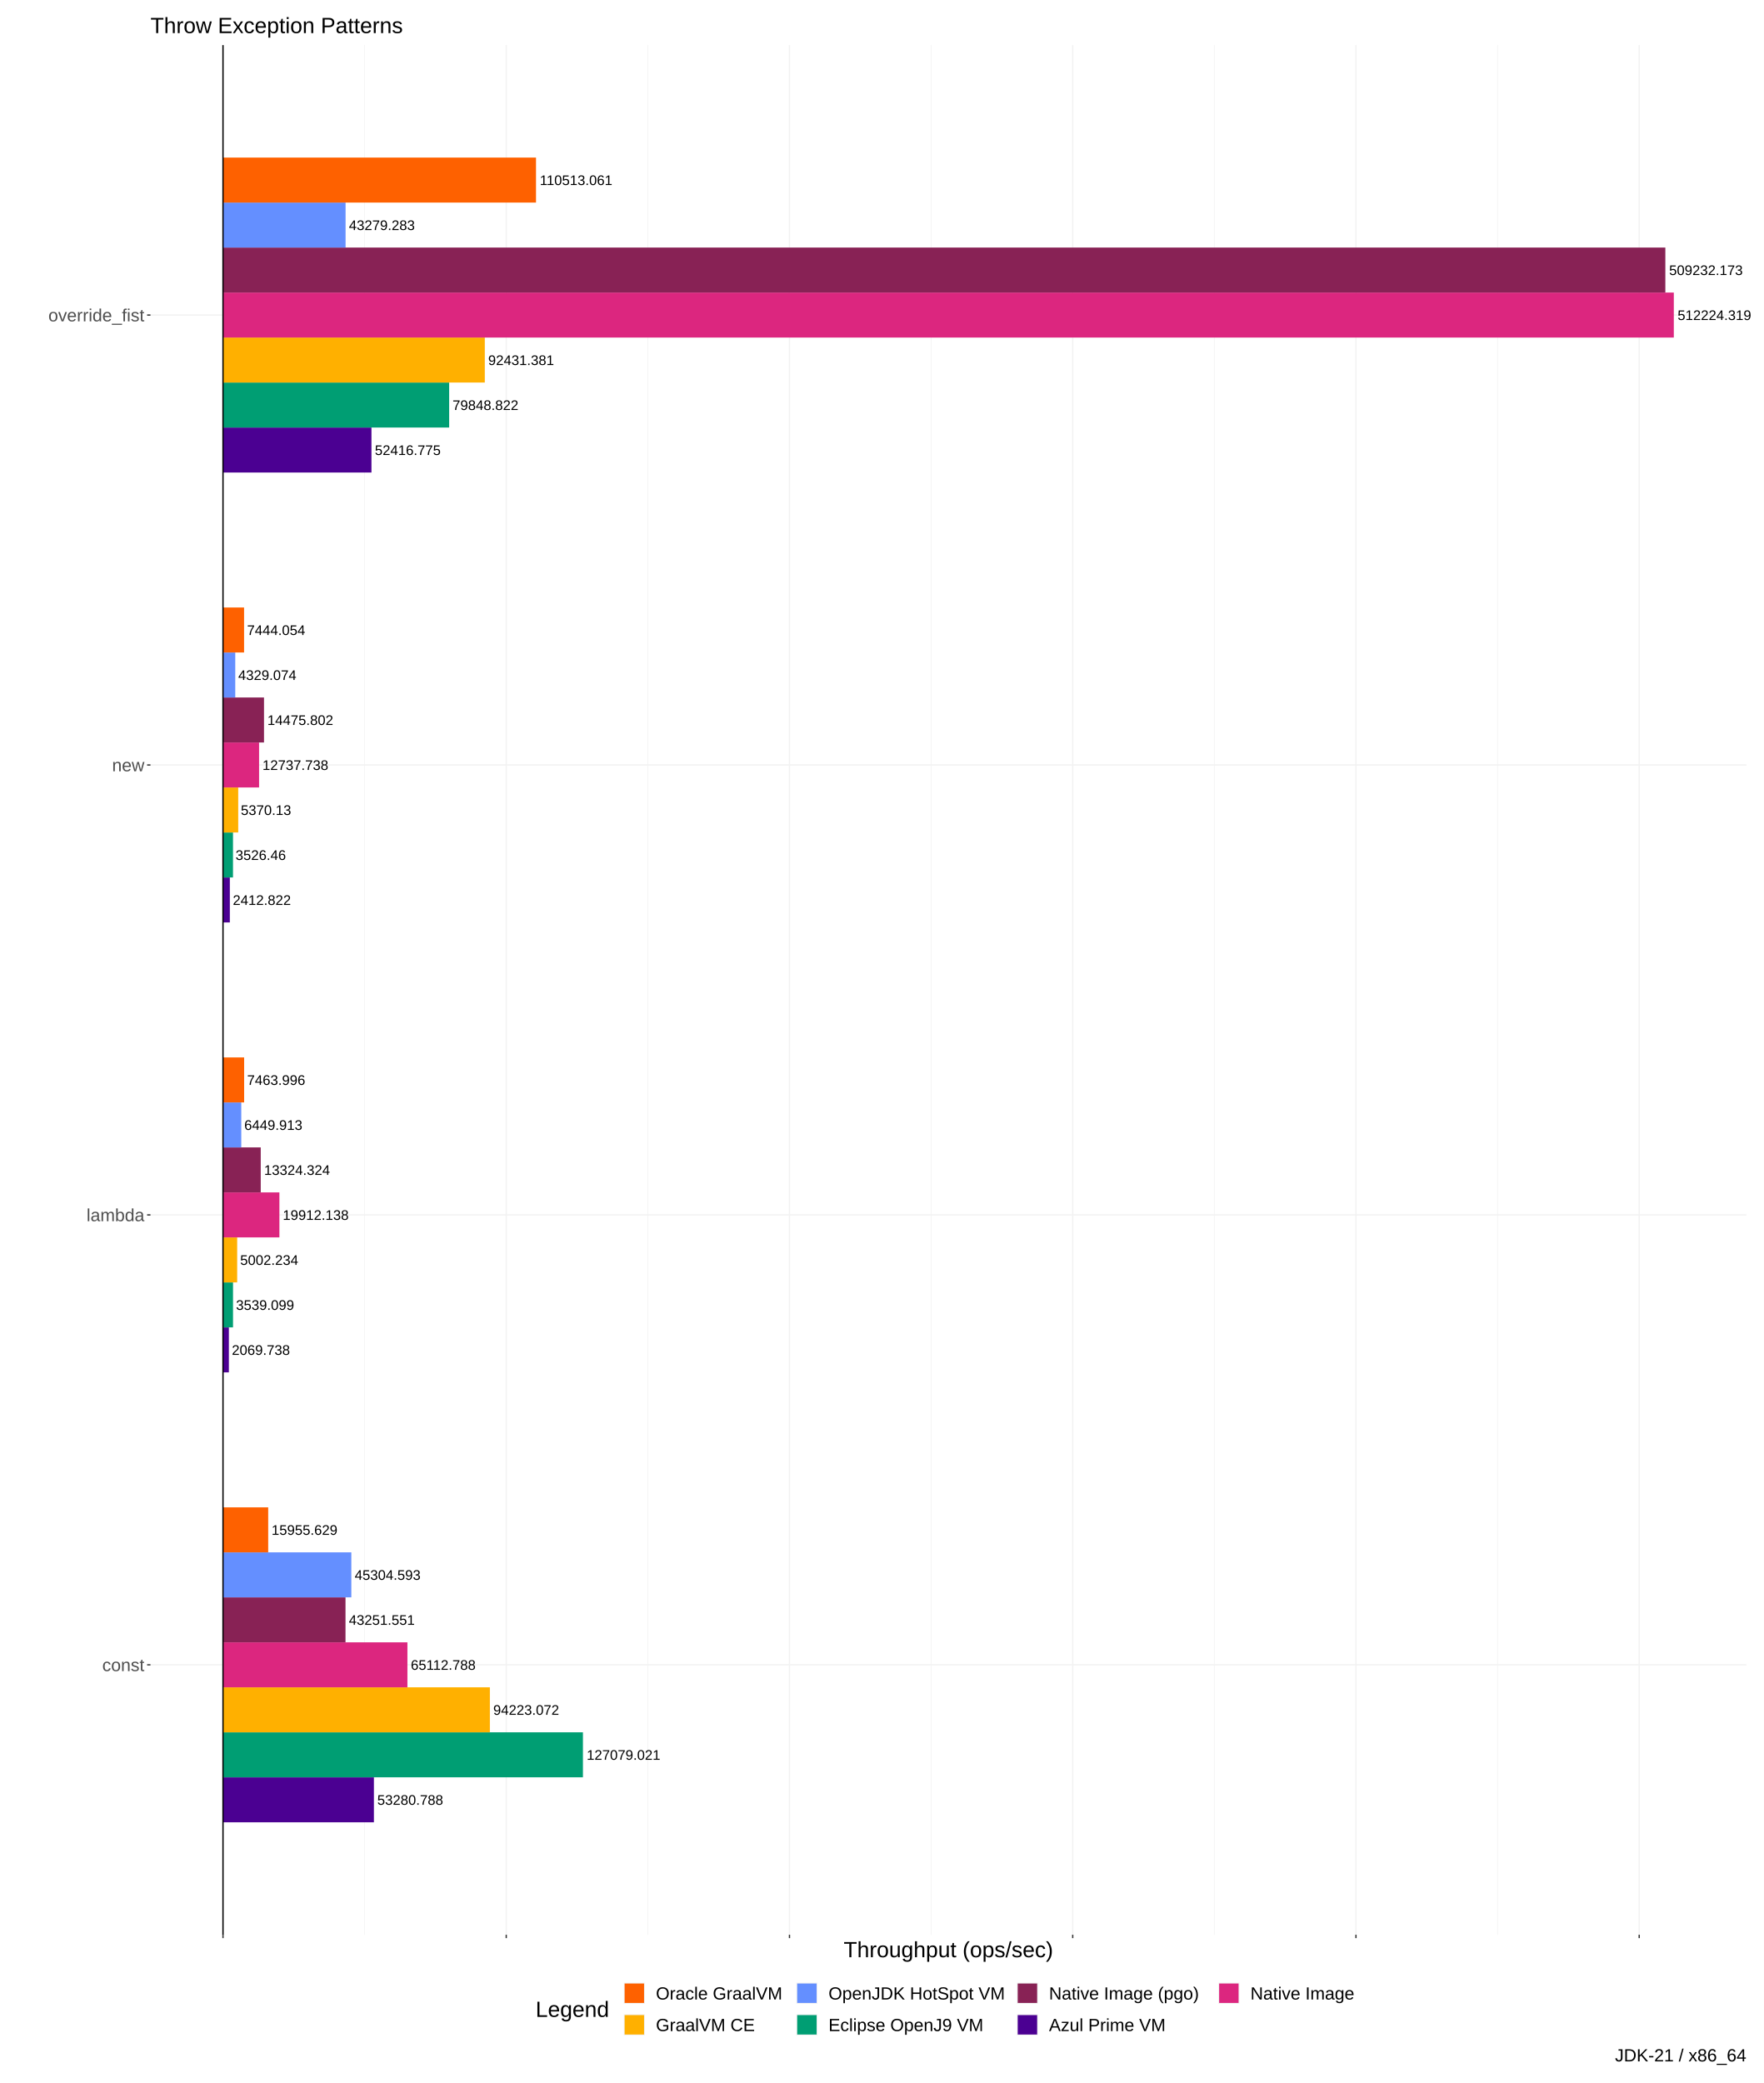
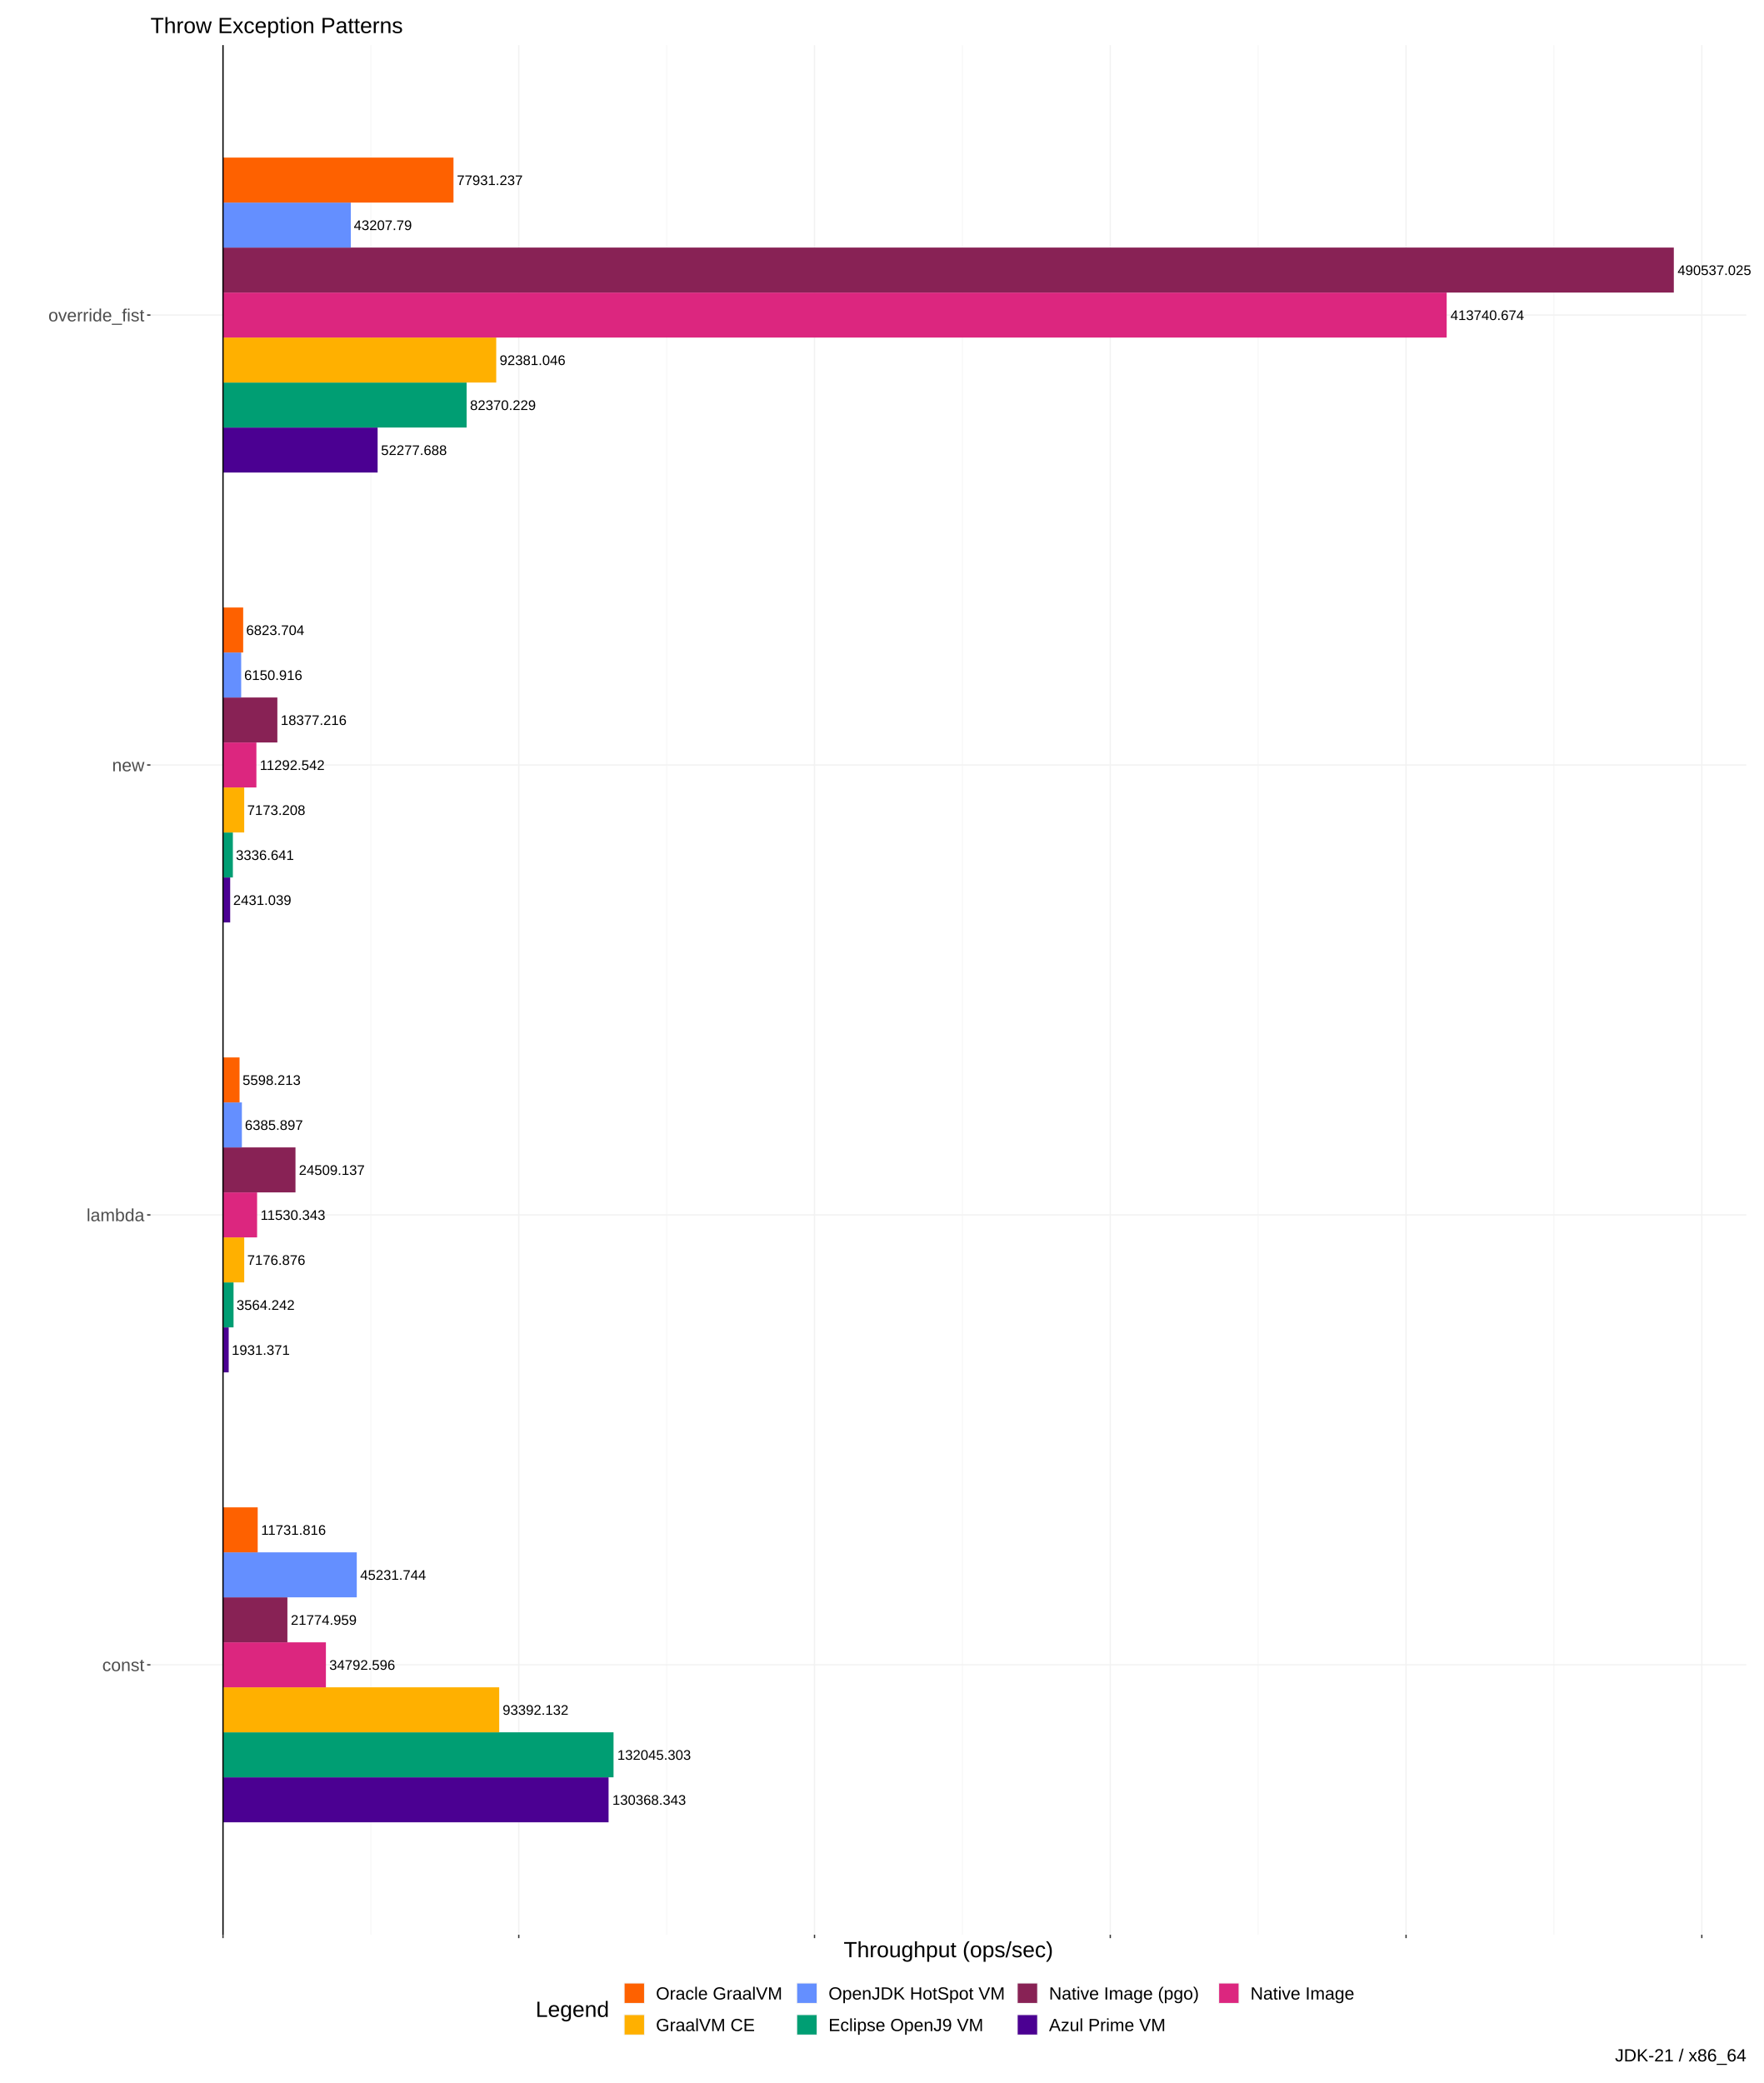
<svg xmlns="http://www.w3.org/2000/svg" class="svglite" width="1440.00pt" height="1700.79pt" viewBox="0 0 1440.00 1700.79">
  <defs>
    <style type="text/css">
    .svglite line, .svglite polyline, .svglite polygon, .svglite path, .svglite rect, .svglite circle {
      fill: none;
      stroke: #000000;
      stroke-linecap: round;
      stroke-linejoin: round;
      stroke-miterlimit: 10.00;
    }
    .svglite text {
      white-space: pre;
    }
  </style>
  </defs>
  <rect width="100%" height="100%" style="stroke: none; fill: #FFFFFF;" />
  <defs>
    <clipPath id="cpMC4wMHwxNDQwLjAwfDAuMDB8MTcwMC43OQ==">
      <rect x="0.00" y="0.00" width="1440.00" height="1700.79" />
    </clipPath>
  </defs>
  <g clip-path="url(#cpMC4wMHwxNDQwLjAwfDAuMDB8MTcwMC43OQ==)">
    <rect x="0.00" y="0.00" width="1440.00" height="1700.79" style="stroke-width: 1.07; stroke: #FFFFFF; fill: #FFFFFF;" />
    <rect x="122.85" y="36.82" width="1302.98" height="1542.94" style="stroke-width: 1.07; stroke: none;" />
-     <polyline points="297.70,1579.76 297.70,36.82 " style="stroke-width: 0.53; stroke: #F2F2F2; stroke-linecap: butt;" />
-     <polyline points="528.95,1579.76 528.95,36.82 " style="stroke-width: 0.53; stroke: #F2F2F2; stroke-linecap: butt;" />
-     <polyline points="760.20,1579.76 760.20,36.82 " style="stroke-width: 0.53; stroke: #F2F2F2; stroke-linecap: butt;" />
-     <polyline points="991.45,1579.76 991.45,36.82 " style="stroke-width: 0.53; stroke: #F2F2F2; stroke-linecap: butt;" />
-     <polyline points="1222.71,1579.76 1222.71,36.82 " style="stroke-width: 0.53; stroke: #F2F2F2; stroke-linecap: butt;" />
+     <polyline points="302.81,1579.76 302.81,36.82 " style="stroke-width: 0.53; stroke: #F2F2F2; stroke-linecap: butt;" />
+     <polyline points="544.29,1579.76 544.29,36.82 " style="stroke-width: 0.53; stroke: #F2F2F2; stroke-linecap: butt;" />
+     <polyline points="785.76,1579.76 785.76,36.82 " style="stroke-width: 0.53; stroke: #F2F2F2; stroke-linecap: butt;" />
+     <polyline points="1027.24,1579.76 1027.24,36.82 " style="stroke-width: 0.53; stroke: #F2F2F2; stroke-linecap: butt;" />
+     <polyline points="1268.71,1579.76 1268.71,36.82 " style="stroke-width: 0.53; stroke: #F2F2F2; stroke-linecap: butt;" />
    <polyline points="122.85,1359.34 1425.83,1359.34 " style="stroke-width: 1.07; stroke: #F2F2F2; stroke-linecap: butt;" />
    <polyline points="122.85,991.98 1425.83,991.98 " style="stroke-width: 1.07; stroke: #F2F2F2; stroke-linecap: butt;" />
    <polyline points="122.85,624.61 1425.83,624.61 " style="stroke-width: 1.07; stroke: #F2F2F2; stroke-linecap: butt;" />
    <polyline points="122.85,257.24 1425.83,257.24 " style="stroke-width: 1.07; stroke: #F2F2F2; stroke-linecap: butt;" />
    <polyline points="182.07,1579.76 182.07,36.82 " style="stroke-width: 1.07; stroke: #F2F2F2; stroke-linecap: butt;" />
-     <polyline points="413.32,1579.76 413.32,36.82 " style="stroke-width: 1.07; stroke: #F2F2F2; stroke-linecap: butt;" />
-     <polyline points="644.58,1579.76 644.58,36.82 " style="stroke-width: 1.07; stroke: #F2F2F2; stroke-linecap: butt;" />
-     <polyline points="875.83,1579.76 875.83,36.82 " style="stroke-width: 1.07; stroke: #F2F2F2; stroke-linecap: butt;" />
-     <polyline points="1107.08,1579.76 1107.08,36.82 " style="stroke-width: 1.07; stroke: #F2F2F2; stroke-linecap: butt;" />
-     <polyline points="1338.33,1579.76 1338.33,36.82 " style="stroke-width: 1.07; stroke: #F2F2F2; stroke-linecap: butt;" />
-     <rect x="182.07" y="1083.82" width="4.79" height="36.74" style="stroke-width: 1.07; stroke: none; stroke-linecap: butt; stroke-linejoin: miter; fill: #4B0092;" />
-     <rect x="182.07" y="349.09" width="121.21" height="36.74" style="stroke-width: 1.07; stroke: none; stroke-linecap: butt; stroke-linejoin: miter; fill: #4B0092;" />
-     <rect x="182.07" y="1451.19" width="123.21" height="36.74" style="stroke-width: 1.07; stroke: none; stroke-linecap: butt; stroke-linejoin: miter; fill: #4B0092;" />
-     <rect x="182.07" y="716.45" width="5.58" height="36.74" style="stroke-width: 1.07; stroke: none; stroke-linecap: butt; stroke-linejoin: miter; fill: #4B0092;" />
-     <rect x="182.07" y="1047.08" width="8.18" height="36.74" style="stroke-width: 1.07; stroke: none; stroke-linecap: butt; stroke-linejoin: miter; fill: #009E73;" />
-     <rect x="182.07" y="1414.45" width="293.87" height="36.74" style="stroke-width: 1.07; stroke: none; stroke-linecap: butt; stroke-linejoin: miter; fill: #009E73;" />
-     <rect x="182.07" y="679.72" width="8.16" height="36.74" style="stroke-width: 1.07; stroke: none; stroke-linecap: butt; stroke-linejoin: miter; fill: #009E73;" />
-     <rect x="182.07" y="312.35" width="184.65" height="36.74" style="stroke-width: 1.07; stroke: none; stroke-linecap: butt; stroke-linejoin: miter; fill: #009E73;" />
-     <rect x="182.07" y="275.61" width="213.75" height="36.74" style="stroke-width: 1.07; stroke: none; stroke-linecap: butt; stroke-linejoin: miter; fill: #FFB000;" />
-     <rect x="182.07" y="1010.35" width="11.57" height="36.74" style="stroke-width: 1.07; stroke: none; stroke-linecap: butt; stroke-linejoin: miter; fill: #FFB000;" />
-     <rect x="182.07" y="1377.71" width="217.89" height="36.74" style="stroke-width: 1.07; stroke: none; stroke-linecap: butt; stroke-linejoin: miter; fill: #FFB000;" />
-     <rect x="182.07" y="642.98" width="12.42" height="36.74" style="stroke-width: 1.07; stroke: none; stroke-linecap: butt; stroke-linejoin: miter; fill: #FFB000;" />
-     <rect x="182.07" y="973.61" width="46.05" height="36.74" style="stroke-width: 1.07; stroke: none; stroke-linecap: butt; stroke-linejoin: miter; fill: #DC267F;" />
-     <rect x="182.07" y="238.88" width="1184.53" height="36.74" style="stroke-width: 1.07; stroke: none; stroke-linecap: butt; stroke-linejoin: miter; fill: #DC267F;" />
-     <rect x="182.07" y="1340.98" width="150.57" height="36.74" style="stroke-width: 1.07; stroke: none; stroke-linecap: butt; stroke-linejoin: miter; fill: #DC267F;" />
-     <rect x="182.07" y="606.24" width="29.46" height="36.74" style="stroke-width: 1.07; stroke: none; stroke-linecap: butt; stroke-linejoin: miter; fill: #DC267F;" />
-     <rect x="182.07" y="1304.24" width="100.02" height="36.74" style="stroke-width: 1.07; stroke: none; stroke-linecap: butt; stroke-linejoin: miter; fill: #882255;" />
-     <rect x="182.07" y="202.14" width="1177.61" height="36.74" style="stroke-width: 1.07; stroke: none; stroke-linecap: butt; stroke-linejoin: miter; fill: #882255;" />
-     <rect x="182.07" y="569.51" width="33.48" height="36.74" style="stroke-width: 1.07; stroke: none; stroke-linecap: butt; stroke-linejoin: miter; fill: #882255;" />
-     <rect x="182.07" y="936.87" width="30.81" height="36.74" style="stroke-width: 1.07; stroke: none; stroke-linecap: butt; stroke-linejoin: miter; fill: #882255;" />
-     <rect x="182.07" y="532.77" width="10.01" height="36.74" style="stroke-width: 1.07; stroke: none; stroke-linecap: butt; stroke-linejoin: miter; fill: #648FFF;" />
-     <rect x="182.07" y="900.14" width="14.92" height="36.74" style="stroke-width: 1.07; stroke: none; stroke-linecap: butt; stroke-linejoin: miter; fill: #648FFF;" />
-     <rect x="182.07" y="165.40" width="100.08" height="36.74" style="stroke-width: 1.07; stroke: none; stroke-linecap: butt; stroke-linejoin: miter; fill: #648FFF;" />
-     <rect x="182.07" y="1267.50" width="104.77" height="36.74" style="stroke-width: 1.07; stroke: none; stroke-linecap: butt; stroke-linejoin: miter; fill: #648FFF;" />
-     <rect x="182.07" y="128.67" width="255.56" height="36.74" style="stroke-width: 1.07; stroke: none; stroke-linecap: butt; stroke-linejoin: miter; fill: #FE6100;" />
-     <rect x="182.07" y="496.03" width="17.21" height="36.74" style="stroke-width: 1.07; stroke: none; stroke-linecap: butt; stroke-linejoin: miter; fill: #FE6100;" />
-     <rect x="182.07" y="1230.77" width="36.90" height="36.74" style="stroke-width: 1.07; stroke: none; stroke-linecap: butt; stroke-linejoin: miter; fill: #FE6100;" />
-     <rect x="182.07" y="863.40" width="17.26" height="36.74" style="stroke-width: 1.07; stroke: none; stroke-linecap: butt; stroke-linejoin: miter; fill: #FE6100;" />
-     <text x="189.29" y="1106.25" style="font-size: 11.38px; font-family: &quot;Liberation Sans&quot;;" textLength="48.61px" lengthAdjust="spacingAndGlyphs">2069.738</text>
-     <text x="306.04" y="371.52" style="font-size: 11.38px; font-family: &quot;Liberation Sans&quot;;" textLength="55.12px" lengthAdjust="spacingAndGlyphs">52416.775</text>
-     <text x="308.04" y="1473.62" style="font-size: 11.38px; font-family: &quot;Liberation Sans&quot;;" textLength="55.12px" lengthAdjust="spacingAndGlyphs">53280.788</text>
-     <text x="190.08" y="738.89" style="font-size: 11.38px; font-family: &quot;Liberation Sans&quot;;" textLength="48.61px" lengthAdjust="spacingAndGlyphs">2412.822</text>
-     <text x="192.69" y="1069.52" style="font-size: 11.38px; font-family: &quot;Liberation Sans&quot;;" textLength="48.61px" lengthAdjust="spacingAndGlyphs">3539.099</text>
-     <text x="479.03" y="1436.88" style="font-size: 11.38px; font-family: &quot;Liberation Sans&quot;;" textLength="61.62px" lengthAdjust="spacingAndGlyphs">127079.021</text>
-     <text x="192.33" y="702.15" style="font-size: 11.38px; font-family: &quot;Liberation Sans&quot;;" textLength="42.10px" lengthAdjust="spacingAndGlyphs">3526.46</text>
-     <text x="369.48" y="334.78" style="font-size: 11.38px; font-family: &quot;Liberation Sans&quot;;" textLength="55.12px" lengthAdjust="spacingAndGlyphs">79848.822</text>
-     <text x="398.58" y="298.05" style="font-size: 11.38px; font-family: &quot;Liberation Sans&quot;;" textLength="55.12px" lengthAdjust="spacingAndGlyphs">92431.381</text>
-     <text x="196.07" y="1032.78" style="font-size: 11.38px; font-family: &quot;Liberation Sans&quot;;" textLength="48.61px" lengthAdjust="spacingAndGlyphs">5002.234</text>
-     <text x="402.72" y="1400.15" style="font-size: 11.38px; font-family: &quot;Liberation Sans&quot;;" textLength="55.12px" lengthAdjust="spacingAndGlyphs">94223.072</text>
-     <text x="196.60" y="665.41" style="font-size: 11.38px; font-family: &quot;Liberation Sans&quot;;" textLength="42.10px" lengthAdjust="spacingAndGlyphs">5370.13</text>
-     <text x="230.88" y="996.04" style="font-size: 11.38px; font-family: &quot;Liberation Sans&quot;;" textLength="55.12px" lengthAdjust="spacingAndGlyphs">19912.138</text>
-     <text x="1369.68" y="261.31" style="font-size: 11.38px; font-family: &quot;Liberation Sans&quot;;" textLength="61.62px" lengthAdjust="spacingAndGlyphs">512224.319</text>
-     <text x="335.40" y="1363.41" style="font-size: 11.38px; font-family: &quot;Liberation Sans&quot;;" textLength="55.12px" lengthAdjust="spacingAndGlyphs">65112.788</text>
-     <text x="214.28" y="628.68" style="font-size: 11.38px; font-family: &quot;Liberation Sans&quot;;" textLength="55.12px" lengthAdjust="spacingAndGlyphs">12737.738</text>
-     <text x="284.85" y="1326.67" style="font-size: 11.38px; font-family: &quot;Liberation Sans&quot;;" textLength="55.12px" lengthAdjust="spacingAndGlyphs">43251.551</text>
-     <text x="1362.76" y="224.57" style="font-size: 11.38px; font-family: &quot;Liberation Sans&quot;;" textLength="61.62px" lengthAdjust="spacingAndGlyphs">509232.173</text>
-     <text x="218.30" y="591.94" style="font-size: 11.38px; font-family: &quot;Liberation Sans&quot;;" textLength="55.12px" lengthAdjust="spacingAndGlyphs">14475.802</text>
-     <text x="215.64" y="959.31" style="font-size: 11.38px; font-family: &quot;Liberation Sans&quot;;" textLength="55.12px" lengthAdjust="spacingAndGlyphs">13324.324</text>
-     <text x="194.51" y="555.20" style="font-size: 11.38px; font-family: &quot;Liberation Sans&quot;;" textLength="48.61px" lengthAdjust="spacingAndGlyphs">4329.074</text>
-     <text x="199.42" y="922.57" style="font-size: 11.38px; font-family: &quot;Liberation Sans&quot;;" textLength="48.61px" lengthAdjust="spacingAndGlyphs">6449.913</text>
-     <text x="284.91" y="187.84" style="font-size: 11.38px; font-family: &quot;Liberation Sans&quot;;" textLength="55.12px" lengthAdjust="spacingAndGlyphs">43279.283</text>
-     <text x="289.60" y="1289.94" style="font-size: 11.38px; font-family: &quot;Liberation Sans&quot;;" textLength="55.12px" lengthAdjust="spacingAndGlyphs">45304.593</text>
-     <text x="440.72" y="151.10" style="font-size: 11.38px; font-family: &quot;Liberation Sans&quot;;" textLength="61.62px" lengthAdjust="spacingAndGlyphs">110513.061</text>
-     <text x="201.72" y="518.47" style="font-size: 11.38px; font-family: &quot;Liberation Sans&quot;;" textLength="48.61px" lengthAdjust="spacingAndGlyphs">7444.054</text>
-     <text x="221.73" y="1253.20" style="font-size: 11.38px; font-family: &quot;Liberation Sans&quot;;" textLength="55.12px" lengthAdjust="spacingAndGlyphs">15955.629</text>
-     <text x="201.76" y="885.83" style="font-size: 11.38px; font-family: &quot;Liberation Sans&quot;;" textLength="48.61px" lengthAdjust="spacingAndGlyphs">7463.996</text>
+     <polyline points="423.55,1579.76 423.55,36.82 " style="stroke-width: 1.07; stroke: #F2F2F2; stroke-linecap: butt;" />
+     <polyline points="665.02,1579.76 665.02,36.82 " style="stroke-width: 1.07; stroke: #F2F2F2; stroke-linecap: butt;" />
+     <polyline points="906.50,1579.76 906.50,36.82 " style="stroke-width: 1.07; stroke: #F2F2F2; stroke-linecap: butt;" />
+     <polyline points="1147.98,1579.76 1147.98,36.82 " style="stroke-width: 1.07; stroke: #F2F2F2; stroke-linecap: butt;" />
+     <polyline points="1389.45,1579.76 1389.45,36.82 " style="stroke-width: 1.07; stroke: #F2F2F2; stroke-linecap: butt;" />
+     <rect x="182.07" y="1083.82" width="4.66" height="36.74" style="stroke-width: 1.07; stroke: none; stroke-linecap: butt; stroke-linejoin: miter; fill: #4B0092;" />
+     <rect x="182.07" y="349.09" width="126.24" height="36.74" style="stroke-width: 1.07; stroke: none; stroke-linecap: butt; stroke-linejoin: miter; fill: #4B0092;" />
+     <rect x="182.07" y="1451.19" width="314.81" height="36.74" style="stroke-width: 1.07; stroke: none; stroke-linecap: butt; stroke-linejoin: miter; fill: #4B0092;" />
+     <rect x="182.07" y="716.45" width="5.87" height="36.74" style="stroke-width: 1.07; stroke: none; stroke-linecap: butt; stroke-linejoin: miter; fill: #4B0092;" />
+     <rect x="182.07" y="1047.08" width="8.61" height="36.74" style="stroke-width: 1.07; stroke: none; stroke-linecap: butt; stroke-linejoin: miter; fill: #009E73;" />
+     <rect x="182.07" y="1414.45" width="318.86" height="36.74" style="stroke-width: 1.07; stroke: none; stroke-linecap: butt; stroke-linejoin: miter; fill: #009E73;" />
+     <rect x="182.07" y="679.72" width="8.06" height="36.74" style="stroke-width: 1.07; stroke: none; stroke-linecap: butt; stroke-linejoin: miter; fill: #009E73;" />
+     <rect x="182.07" y="312.35" width="198.90" height="36.74" style="stroke-width: 1.07; stroke: none; stroke-linecap: butt; stroke-linejoin: miter; fill: #009E73;" />
+     <rect x="182.07" y="275.61" width="223.08" height="36.74" style="stroke-width: 1.07; stroke: none; stroke-linecap: butt; stroke-linejoin: miter; fill: #FFB000;" />
+     <rect x="182.07" y="1010.35" width="17.33" height="36.74" style="stroke-width: 1.07; stroke: none; stroke-linecap: butt; stroke-linejoin: miter; fill: #FFB000;" />
+     <rect x="182.07" y="1377.71" width="225.52" height="36.74" style="stroke-width: 1.07; stroke: none; stroke-linecap: butt; stroke-linejoin: miter; fill: #FFB000;" />
+     <rect x="182.07" y="642.98" width="17.32" height="36.74" style="stroke-width: 1.07; stroke: none; stroke-linecap: butt; stroke-linejoin: miter; fill: #FFB000;" />
+     <rect x="182.07" y="973.61" width="27.84" height="36.74" style="stroke-width: 1.07; stroke: none; stroke-linecap: butt; stroke-linejoin: miter; fill: #DC267F;" />
+     <rect x="182.07" y="238.88" width="999.08" height="36.74" style="stroke-width: 1.07; stroke: none; stroke-linecap: butt; stroke-linejoin: miter; fill: #DC267F;" />
+     <rect x="182.07" y="1340.98" width="84.02" height="36.74" style="stroke-width: 1.07; stroke: none; stroke-linecap: butt; stroke-linejoin: miter; fill: #DC267F;" />
+     <rect x="182.07" y="606.24" width="27.27" height="36.74" style="stroke-width: 1.07; stroke: none; stroke-linecap: butt; stroke-linejoin: miter; fill: #DC267F;" />
+     <rect x="182.07" y="1304.24" width="52.58" height="36.74" style="stroke-width: 1.07; stroke: none; stroke-linecap: butt; stroke-linejoin: miter; fill: #882255;" />
+     <rect x="182.07" y="202.14" width="1184.53" height="36.74" style="stroke-width: 1.07; stroke: none; stroke-linecap: butt; stroke-linejoin: miter; fill: #882255;" />
+     <rect x="182.07" y="569.51" width="44.38" height="36.74" style="stroke-width: 1.07; stroke: none; stroke-linecap: butt; stroke-linejoin: miter; fill: #882255;" />
+     <rect x="182.07" y="936.87" width="59.18" height="36.74" style="stroke-width: 1.07; stroke: none; stroke-linecap: butt; stroke-linejoin: miter; fill: #882255;" />
+     <rect x="182.07" y="532.77" width="14.85" height="36.74" style="stroke-width: 1.07; stroke: none; stroke-linecap: butt; stroke-linejoin: miter; fill: #648FFF;" />
+     <rect x="182.07" y="900.14" width="15.42" height="36.74" style="stroke-width: 1.07; stroke: none; stroke-linecap: butt; stroke-linejoin: miter; fill: #648FFF;" />
+     <rect x="182.07" y="165.40" width="104.34" height="36.74" style="stroke-width: 1.07; stroke: none; stroke-linecap: butt; stroke-linejoin: miter; fill: #648FFF;" />
+     <rect x="182.07" y="1267.50" width="109.22" height="36.74" style="stroke-width: 1.07; stroke: none; stroke-linecap: butt; stroke-linejoin: miter; fill: #648FFF;" />
+     <rect x="182.07" y="128.67" width="188.19" height="36.74" style="stroke-width: 1.07; stroke: none; stroke-linecap: butt; stroke-linejoin: miter; fill: #FE6100;" />
+     <rect x="182.07" y="496.03" width="16.48" height="36.74" style="stroke-width: 1.07; stroke: none; stroke-linecap: butt; stroke-linejoin: miter; fill: #FE6100;" />
+     <rect x="182.07" y="1230.77" width="28.33" height="36.74" style="stroke-width: 1.07; stroke: none; stroke-linecap: butt; stroke-linejoin: miter; fill: #FE6100;" />
+     <rect x="182.07" y="863.40" width="13.52" height="36.74" style="stroke-width: 1.07; stroke: none; stroke-linecap: butt; stroke-linejoin: miter; fill: #FE6100;" />
+     <text x="189.17" y="1106.25" style="font-size: 11.38px; font-family: &quot;Liberation Sans&quot;;" textLength="48.61px" lengthAdjust="spacingAndGlyphs">1931.371</text>
+     <text x="311.07" y="371.52" style="font-size: 11.38px; font-family: &quot;Liberation Sans&quot;;" textLength="55.12px" lengthAdjust="spacingAndGlyphs">52277.688</text>
+     <text x="499.96" y="1473.62" style="font-size: 11.38px; font-family: &quot;Liberation Sans&quot;;" textLength="61.62px" lengthAdjust="spacingAndGlyphs">130368.343</text>
+     <text x="190.37" y="738.89" style="font-size: 11.38px; font-family: &quot;Liberation Sans&quot;;" textLength="48.61px" lengthAdjust="spacingAndGlyphs">2431.039</text>
+     <text x="193.11" y="1069.52" style="font-size: 11.38px; font-family: &quot;Liberation Sans&quot;;" textLength="48.61px" lengthAdjust="spacingAndGlyphs">3564.242</text>
+     <text x="504.01" y="1436.88" style="font-size: 11.38px; font-family: &quot;Liberation Sans&quot;;" textLength="61.62px" lengthAdjust="spacingAndGlyphs">132045.303</text>
+     <text x="192.56" y="702.15" style="font-size: 11.38px; font-family: &quot;Liberation Sans&quot;;" textLength="48.61px" lengthAdjust="spacingAndGlyphs">3336.641</text>
+     <text x="383.73" y="334.78" style="font-size: 11.38px; font-family: &quot;Liberation Sans&quot;;" textLength="55.12px" lengthAdjust="spacingAndGlyphs">82370.229</text>
+     <text x="407.91" y="298.05" style="font-size: 11.38px; font-family: &quot;Liberation Sans&quot;;" textLength="55.12px" lengthAdjust="spacingAndGlyphs">92381.046</text>
+     <text x="201.83" y="1032.78" style="font-size: 11.38px; font-family: &quot;Liberation Sans&quot;;" textLength="48.61px" lengthAdjust="spacingAndGlyphs">7176.876</text>
+     <text x="410.35" y="1400.15" style="font-size: 11.38px; font-family: &quot;Liberation Sans&quot;;" textLength="55.12px" lengthAdjust="spacingAndGlyphs">93392.132</text>
+     <text x="201.82" y="665.41" style="font-size: 11.38px; font-family: &quot;Liberation Sans&quot;;" textLength="48.61px" lengthAdjust="spacingAndGlyphs">7173.208</text>
+     <text x="212.67" y="996.04" style="font-size: 11.38px; font-family: &quot;Liberation Sans&quot;;" textLength="55.12px" lengthAdjust="spacingAndGlyphs">11530.343</text>
+     <text x="1184.24" y="261.31" style="font-size: 11.38px; font-family: &quot;Liberation Sans&quot;;" textLength="61.62px" lengthAdjust="spacingAndGlyphs">413740.674</text>
+     <text x="268.84" y="1363.41" style="font-size: 11.38px; font-family: &quot;Liberation Sans&quot;;" textLength="55.12px" lengthAdjust="spacingAndGlyphs">34792.596</text>
+     <text x="212.10" y="628.68" style="font-size: 11.38px; font-family: &quot;Liberation Sans&quot;;" textLength="55.12px" lengthAdjust="spacingAndGlyphs">11292.542</text>
+     <text x="237.41" y="1326.67" style="font-size: 11.38px; font-family: &quot;Liberation Sans&quot;;" textLength="55.12px" lengthAdjust="spacingAndGlyphs">21774.959</text>
+     <text x="1369.68" y="224.57" style="font-size: 11.38px; font-family: &quot;Liberation Sans&quot;;" textLength="61.62px" lengthAdjust="spacingAndGlyphs">490537.025</text>
+     <text x="229.20" y="591.94" style="font-size: 11.38px; font-family: &quot;Liberation Sans&quot;;" textLength="55.12px" lengthAdjust="spacingAndGlyphs">18377.216</text>
+     <text x="244.01" y="959.31" style="font-size: 11.38px; font-family: &quot;Liberation Sans&quot;;" textLength="55.12px" lengthAdjust="spacingAndGlyphs">24509.137</text>
+     <text x="199.36" y="555.20" style="font-size: 11.38px; font-family: &quot;Liberation Sans&quot;;" textLength="48.61px" lengthAdjust="spacingAndGlyphs">6150.916</text>
+     <text x="199.92" y="922.57" style="font-size: 11.38px; font-family: &quot;Liberation Sans&quot;;" textLength="48.61px" lengthAdjust="spacingAndGlyphs">6385.897</text>
+     <text x="288.84" y="187.84" style="font-size: 11.38px; font-family: &quot;Liberation Sans&quot;;" textLength="48.61px" lengthAdjust="spacingAndGlyphs">43207.79</text>
+     <text x="294.05" y="1289.94" style="font-size: 11.38px; font-family: &quot;Liberation Sans&quot;;" textLength="55.12px" lengthAdjust="spacingAndGlyphs">45231.744</text>
+     <text x="373.01" y="151.10" style="font-size: 11.38px; font-family: &quot;Liberation Sans&quot;;" textLength="55.12px" lengthAdjust="spacingAndGlyphs">77931.237</text>
+     <text x="200.98" y="518.47" style="font-size: 11.38px; font-family: &quot;Liberation Sans&quot;;" textLength="48.61px" lengthAdjust="spacingAndGlyphs">6823.704</text>
+     <text x="213.16" y="1253.20" style="font-size: 11.38px; font-family: &quot;Liberation Sans&quot;;" textLength="55.12px" lengthAdjust="spacingAndGlyphs">11731.816</text>
+     <text x="198.02" y="885.83" style="font-size: 11.38px; font-family: &quot;Liberation Sans&quot;;" textLength="48.61px" lengthAdjust="spacingAndGlyphs">5598.213</text>
    <line x1="182.07" y1="1579.76" x2="182.07" y2="36.82" style="stroke-width: 1.07; stroke-linecap: butt;" />
    <text x="117.91" y="1364.48" text-anchor="end" style="font-size: 14.40px;fill: #4D4D4D; font-family: &quot;Liberation Sans&quot;;" textLength="36.59px" lengthAdjust="spacingAndGlyphs">const</text>
    <text x="117.91" y="997.12" text-anchor="end" style="font-size: 14.40px;fill: #4D4D4D; font-family: &quot;Liberation Sans&quot;;" textLength="51.01px" lengthAdjust="spacingAndGlyphs">lambda</text>
    <text x="117.91" y="629.75" text-anchor="end" style="font-size: 14.40px;fill: #4D4D4D; font-family: &quot;Liberation Sans&quot;;" textLength="28.32px" lengthAdjust="spacingAndGlyphs">new</text>
    <text x="117.91" y="262.39" text-anchor="end" style="font-size: 14.40px;fill: #4D4D4D; font-family: &quot;Liberation Sans&quot;;" textLength="83.83px" lengthAdjust="spacingAndGlyphs">override_fist</text>
    <polyline points="120.11,1359.34 122.85,1359.34 " style="stroke-width: 1.07; stroke: #333333; stroke-linecap: butt;" />
    <polyline points="120.11,991.98 122.85,991.98 " style="stroke-width: 1.07; stroke: #333333; stroke-linecap: butt;" />
    <polyline points="120.11,624.61 122.85,624.61 " style="stroke-width: 1.07; stroke: #333333; stroke-linecap: butt;" />
    <polyline points="120.11,257.24 122.85,257.24 " style="stroke-width: 1.07; stroke: #333333; stroke-linecap: butt;" />
    <polyline points="182.07,1582.50 182.07,1579.76 " style="stroke-width: 1.07; stroke: #333333; stroke-linecap: butt;" />
-     <polyline points="413.32,1582.50 413.32,1579.76 " style="stroke-width: 1.07; stroke: #333333; stroke-linecap: butt;" />
-     <polyline points="644.58,1582.50 644.58,1579.76 " style="stroke-width: 1.07; stroke: #333333; stroke-linecap: butt;" />
-     <polyline points="875.83,1582.50 875.83,1579.76 " style="stroke-width: 1.07; stroke: #333333; stroke-linecap: butt;" />
-     <polyline points="1107.08,1582.50 1107.08,1579.76 " style="stroke-width: 1.07; stroke: #333333; stroke-linecap: butt;" />
-     <polyline points="1338.33,1582.50 1338.33,1579.76 " style="stroke-width: 1.07; stroke: #333333; stroke-linecap: butt;" />
+     <polyline points="423.55,1582.50 423.55,1579.76 " style="stroke-width: 1.07; stroke: #333333; stroke-linecap: butt;" />
+     <polyline points="665.02,1582.50 665.02,1579.76 " style="stroke-width: 1.07; stroke: #333333; stroke-linecap: butt;" />
+     <polyline points="906.50,1582.50 906.50,1579.76 " style="stroke-width: 1.07; stroke: #333333; stroke-linecap: butt;" />
+     <polyline points="1147.98,1582.50 1147.98,1579.76 " style="stroke-width: 1.07; stroke: #333333; stroke-linecap: butt;" />
+     <polyline points="1389.45,1582.50 1389.45,1579.76 " style="stroke-width: 1.07; stroke: #333333; stroke-linecap: butt;" />
    <text x="774.34" y="1598.10" text-anchor="middle" style="font-size: 18.00px; font-family: &quot;Liberation Sans&quot;;" textLength="181.67px" lengthAdjust="spacingAndGlyphs">Throughput (ops/sec)</text>
    <rect x="431.82" y="1613.37" width="685.04" height="54.02" style="stroke-width: 1.07; stroke: none; fill: #FFFFFF;" />
    <text x="437.29" y="1646.81" style="font-size: 18.00px; font-family: &quot;Liberation Sans&quot;;" textLength="63.01px" lengthAdjust="spacingAndGlyphs">Legend</text>
    <rect x="509.27" y="1618.85" width="17.28" height="17.28" style="stroke-width: 1.07; stroke: none; fill: #F2F2F2;" />
    <rect x="509.98" y="1619.56" width="15.86" height="15.86" style="stroke-width: 1.07; stroke: none; stroke-linecap: butt; stroke-linejoin: miter; fill: #FE6100;" />
    <rect x="650.17" y="1618.85" width="17.28" height="17.28" style="stroke-width: 1.07; stroke: none; fill: #F2F2F2;" />
    <rect x="650.88" y="1619.56" width="15.86" height="15.86" style="stroke-width: 1.07; stroke: none; stroke-linecap: butt; stroke-linejoin: miter; fill: #648FFF;" />
    <rect x="830.21" y="1618.85" width="17.28" height="17.28" style="stroke-width: 1.07; stroke: none; fill: #F2F2F2;" />
    <rect x="830.92" y="1619.56" width="15.86" height="15.86" style="stroke-width: 1.07; stroke: none; stroke-linecap: butt; stroke-linejoin: miter; fill: #882255;" />
    <rect x="994.67" y="1618.85" width="17.28" height="17.28" style="stroke-width: 1.07; stroke: none; fill: #F2F2F2;" />
    <rect x="995.38" y="1619.56" width="15.86" height="15.86" style="stroke-width: 1.07; stroke: none; stroke-linecap: butt; stroke-linejoin: miter; fill: #DC267F;" />
    <rect x="509.27" y="1644.64" width="17.28" height="17.28" style="stroke-width: 1.07; stroke: none; fill: #F2F2F2;" />
    <rect x="509.98" y="1645.35" width="15.86" height="15.86" style="stroke-width: 1.07; stroke: none; stroke-linecap: butt; stroke-linejoin: miter; fill: #FFB000;" />
    <rect x="650.17" y="1644.64" width="17.28" height="17.28" style="stroke-width: 1.07; stroke: none; fill: #F2F2F2;" />
    <rect x="650.88" y="1645.35" width="15.86" height="15.86" style="stroke-width: 1.07; stroke: none; stroke-linecap: butt; stroke-linejoin: miter; fill: #009E73;" />
    <rect x="830.21" y="1644.64" width="17.28" height="17.28" style="stroke-width: 1.07; stroke: none; fill: #F2F2F2;" />
    <rect x="830.92" y="1645.35" width="15.86" height="15.86" style="stroke-width: 1.07; stroke: none; stroke-linecap: butt; stroke-linejoin: miter; fill: #4B0092;" />
    <text x="535.51" y="1632.63" style="font-size: 14.40px; font-family: &quot;Liberation Sans&quot;;" textLength="105.69px" lengthAdjust="spacingAndGlyphs">Oracle GraalVM</text>
    <text x="676.42" y="1632.63" style="font-size: 14.40px; font-family: &quot;Liberation Sans&quot;;" textLength="144.83px" lengthAdjust="spacingAndGlyphs">OpenJDK HotSpot VM</text>
    <text x="856.46" y="1632.63" style="font-size: 14.40px; font-family: &quot;Liberation Sans&quot;;" textLength="129.25px" lengthAdjust="spacingAndGlyphs">Native Image (pgo)</text>
    <text x="1020.92" y="1632.63" style="font-size: 14.40px; font-family: &quot;Liberation Sans&quot;;" textLength="90.46px" lengthAdjust="spacingAndGlyphs">Native Image</text>
    <text x="535.51" y="1658.42" style="font-size: 14.40px; font-family: &quot;Liberation Sans&quot;;" textLength="78.80px" lengthAdjust="spacingAndGlyphs">GraalVM CE</text>
    <text x="676.42" y="1658.42" style="font-size: 14.40px; font-family: &quot;Liberation Sans&quot;;" textLength="124.62px" lengthAdjust="spacingAndGlyphs">Eclipse OpenJ9 VM</text>
    <text x="856.46" y="1658.42" style="font-size: 14.40px; font-family: &quot;Liberation Sans&quot;;" textLength="97.67px" lengthAdjust="spacingAndGlyphs">Azul Prime VM</text>
    <text x="122.85" y="27.03" style="font-size: 18.00px; font-family: &quot;Liberation Sans&quot;;" textLength="216.87px" lengthAdjust="spacingAndGlyphs">Throw Exception Patterns</text>
    <text x="1425.83" y="1683.16" text-anchor="end" style="font-size: 14.40px; font-family: &quot;Liberation Sans&quot;;" textLength="104.20px" lengthAdjust="spacingAndGlyphs">JDK-21 / x86_64</text>
  </g>
</svg>
